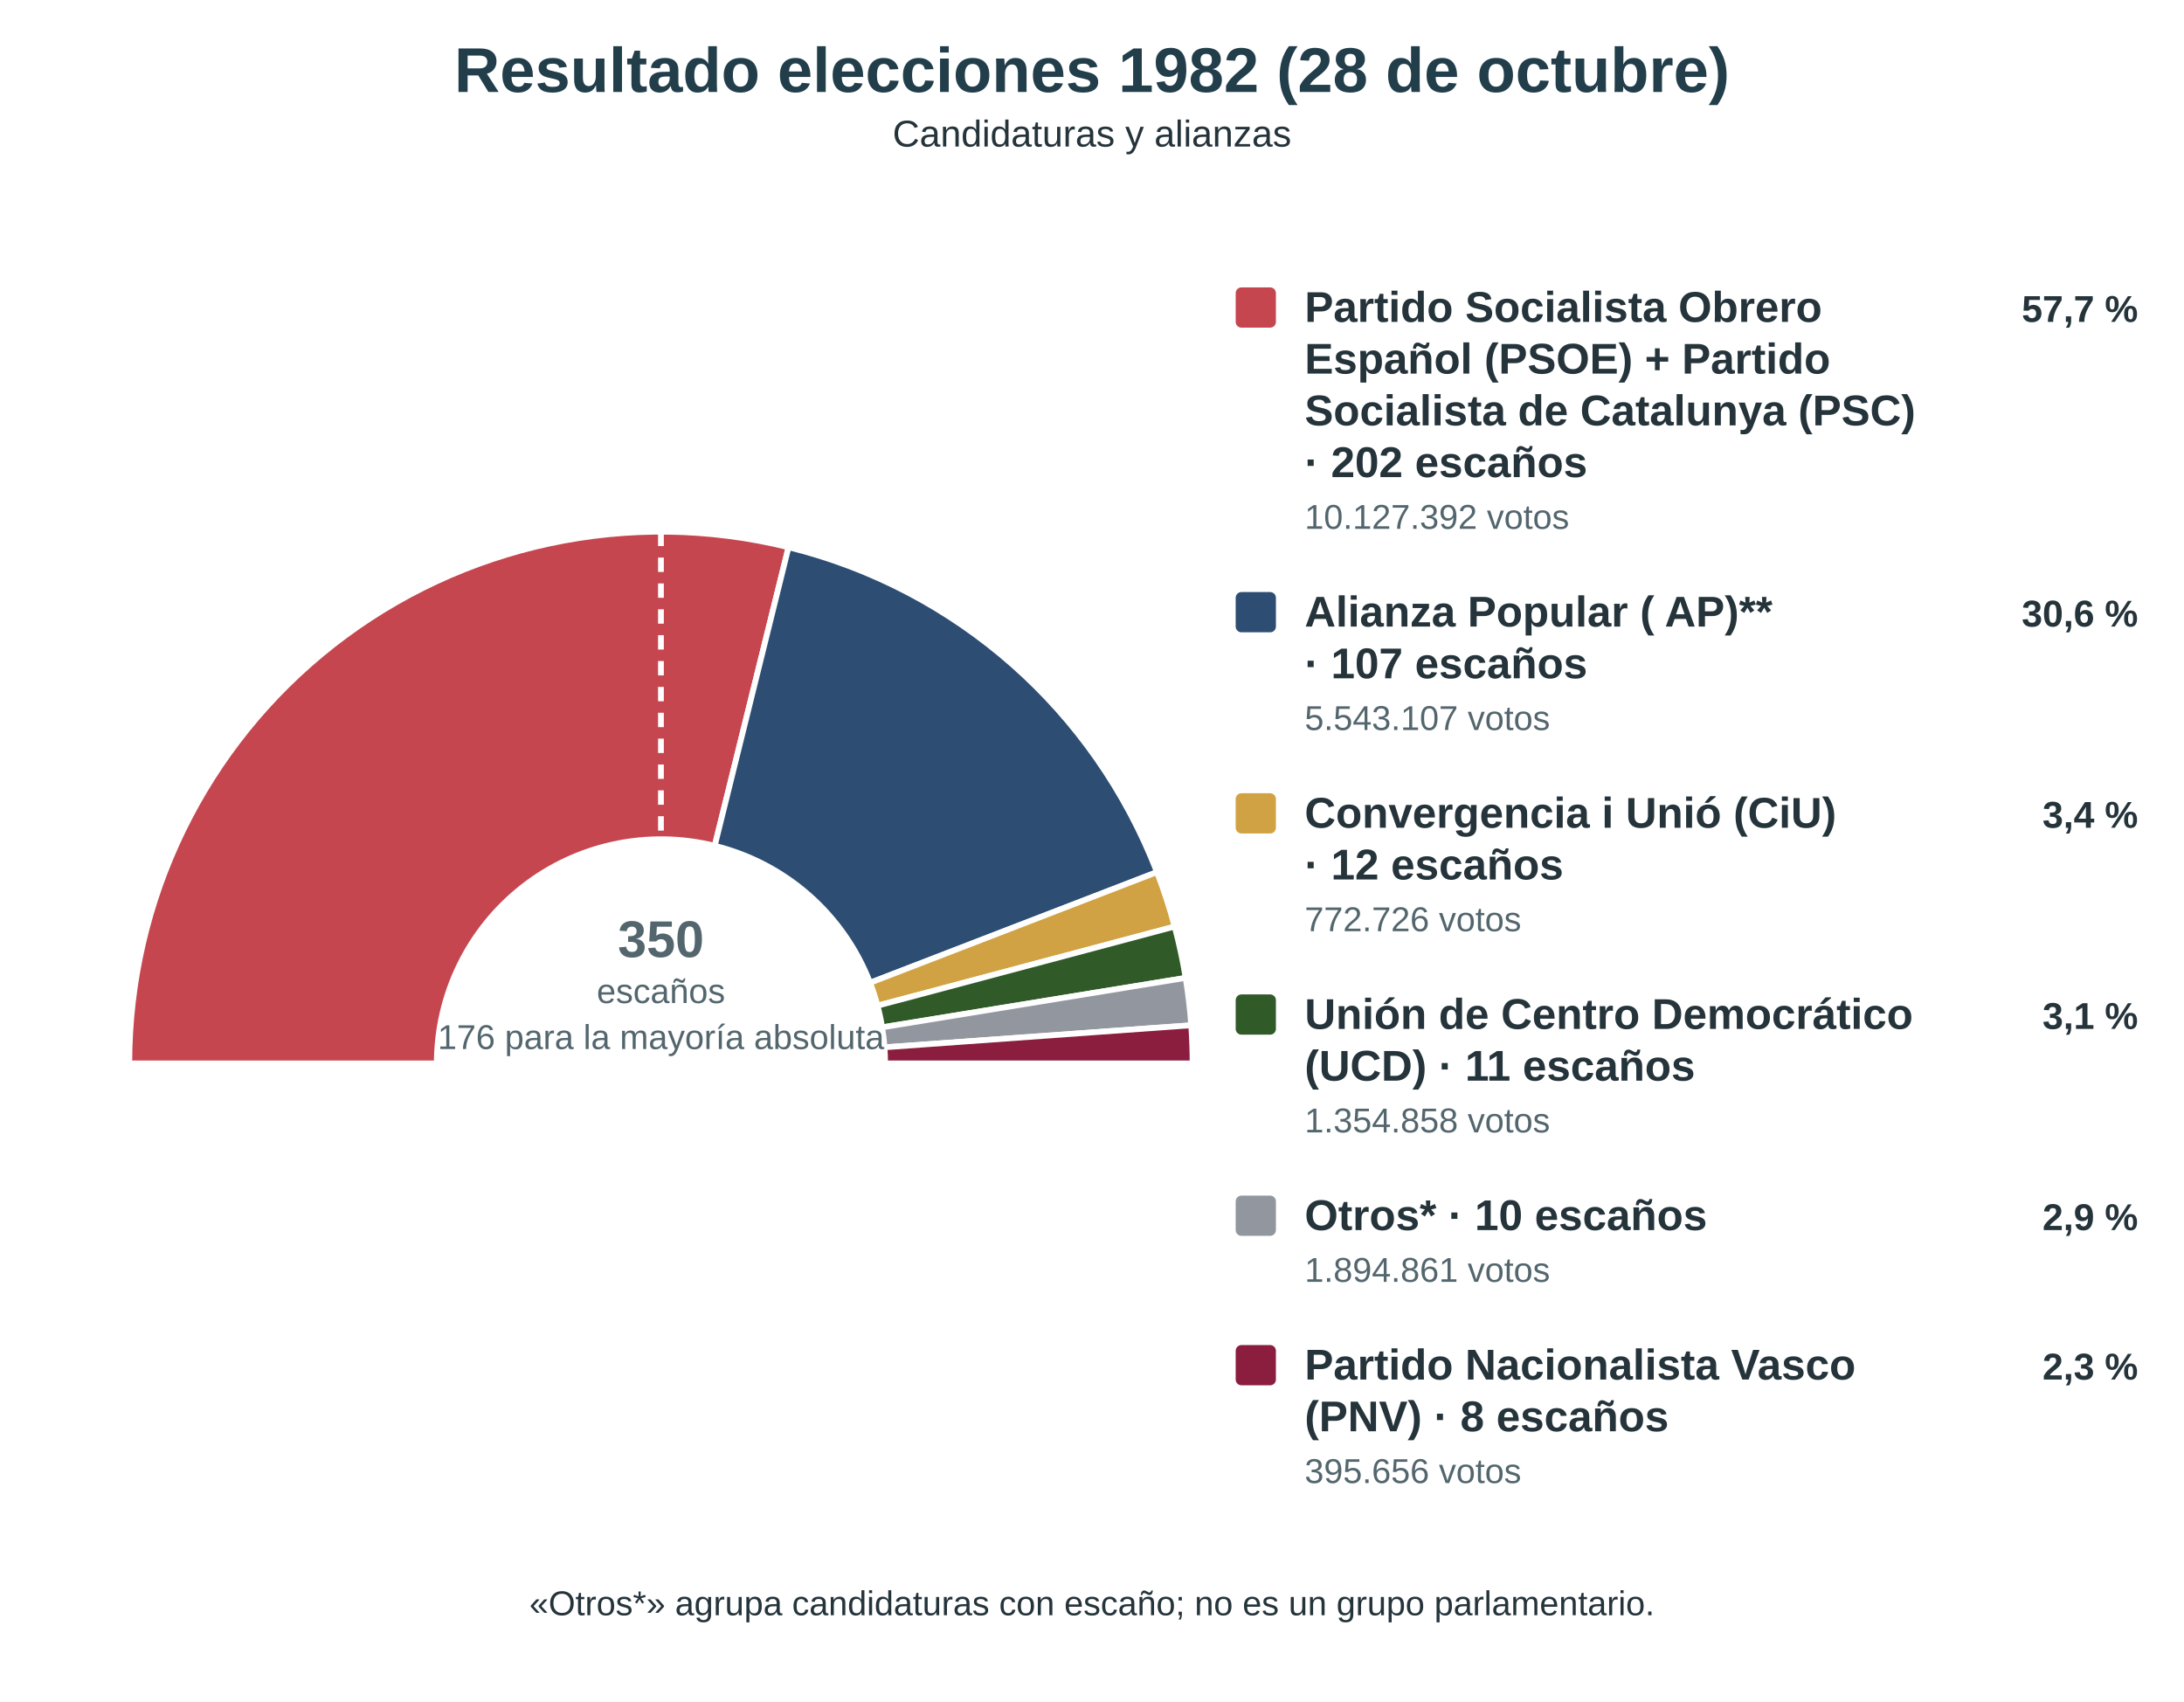
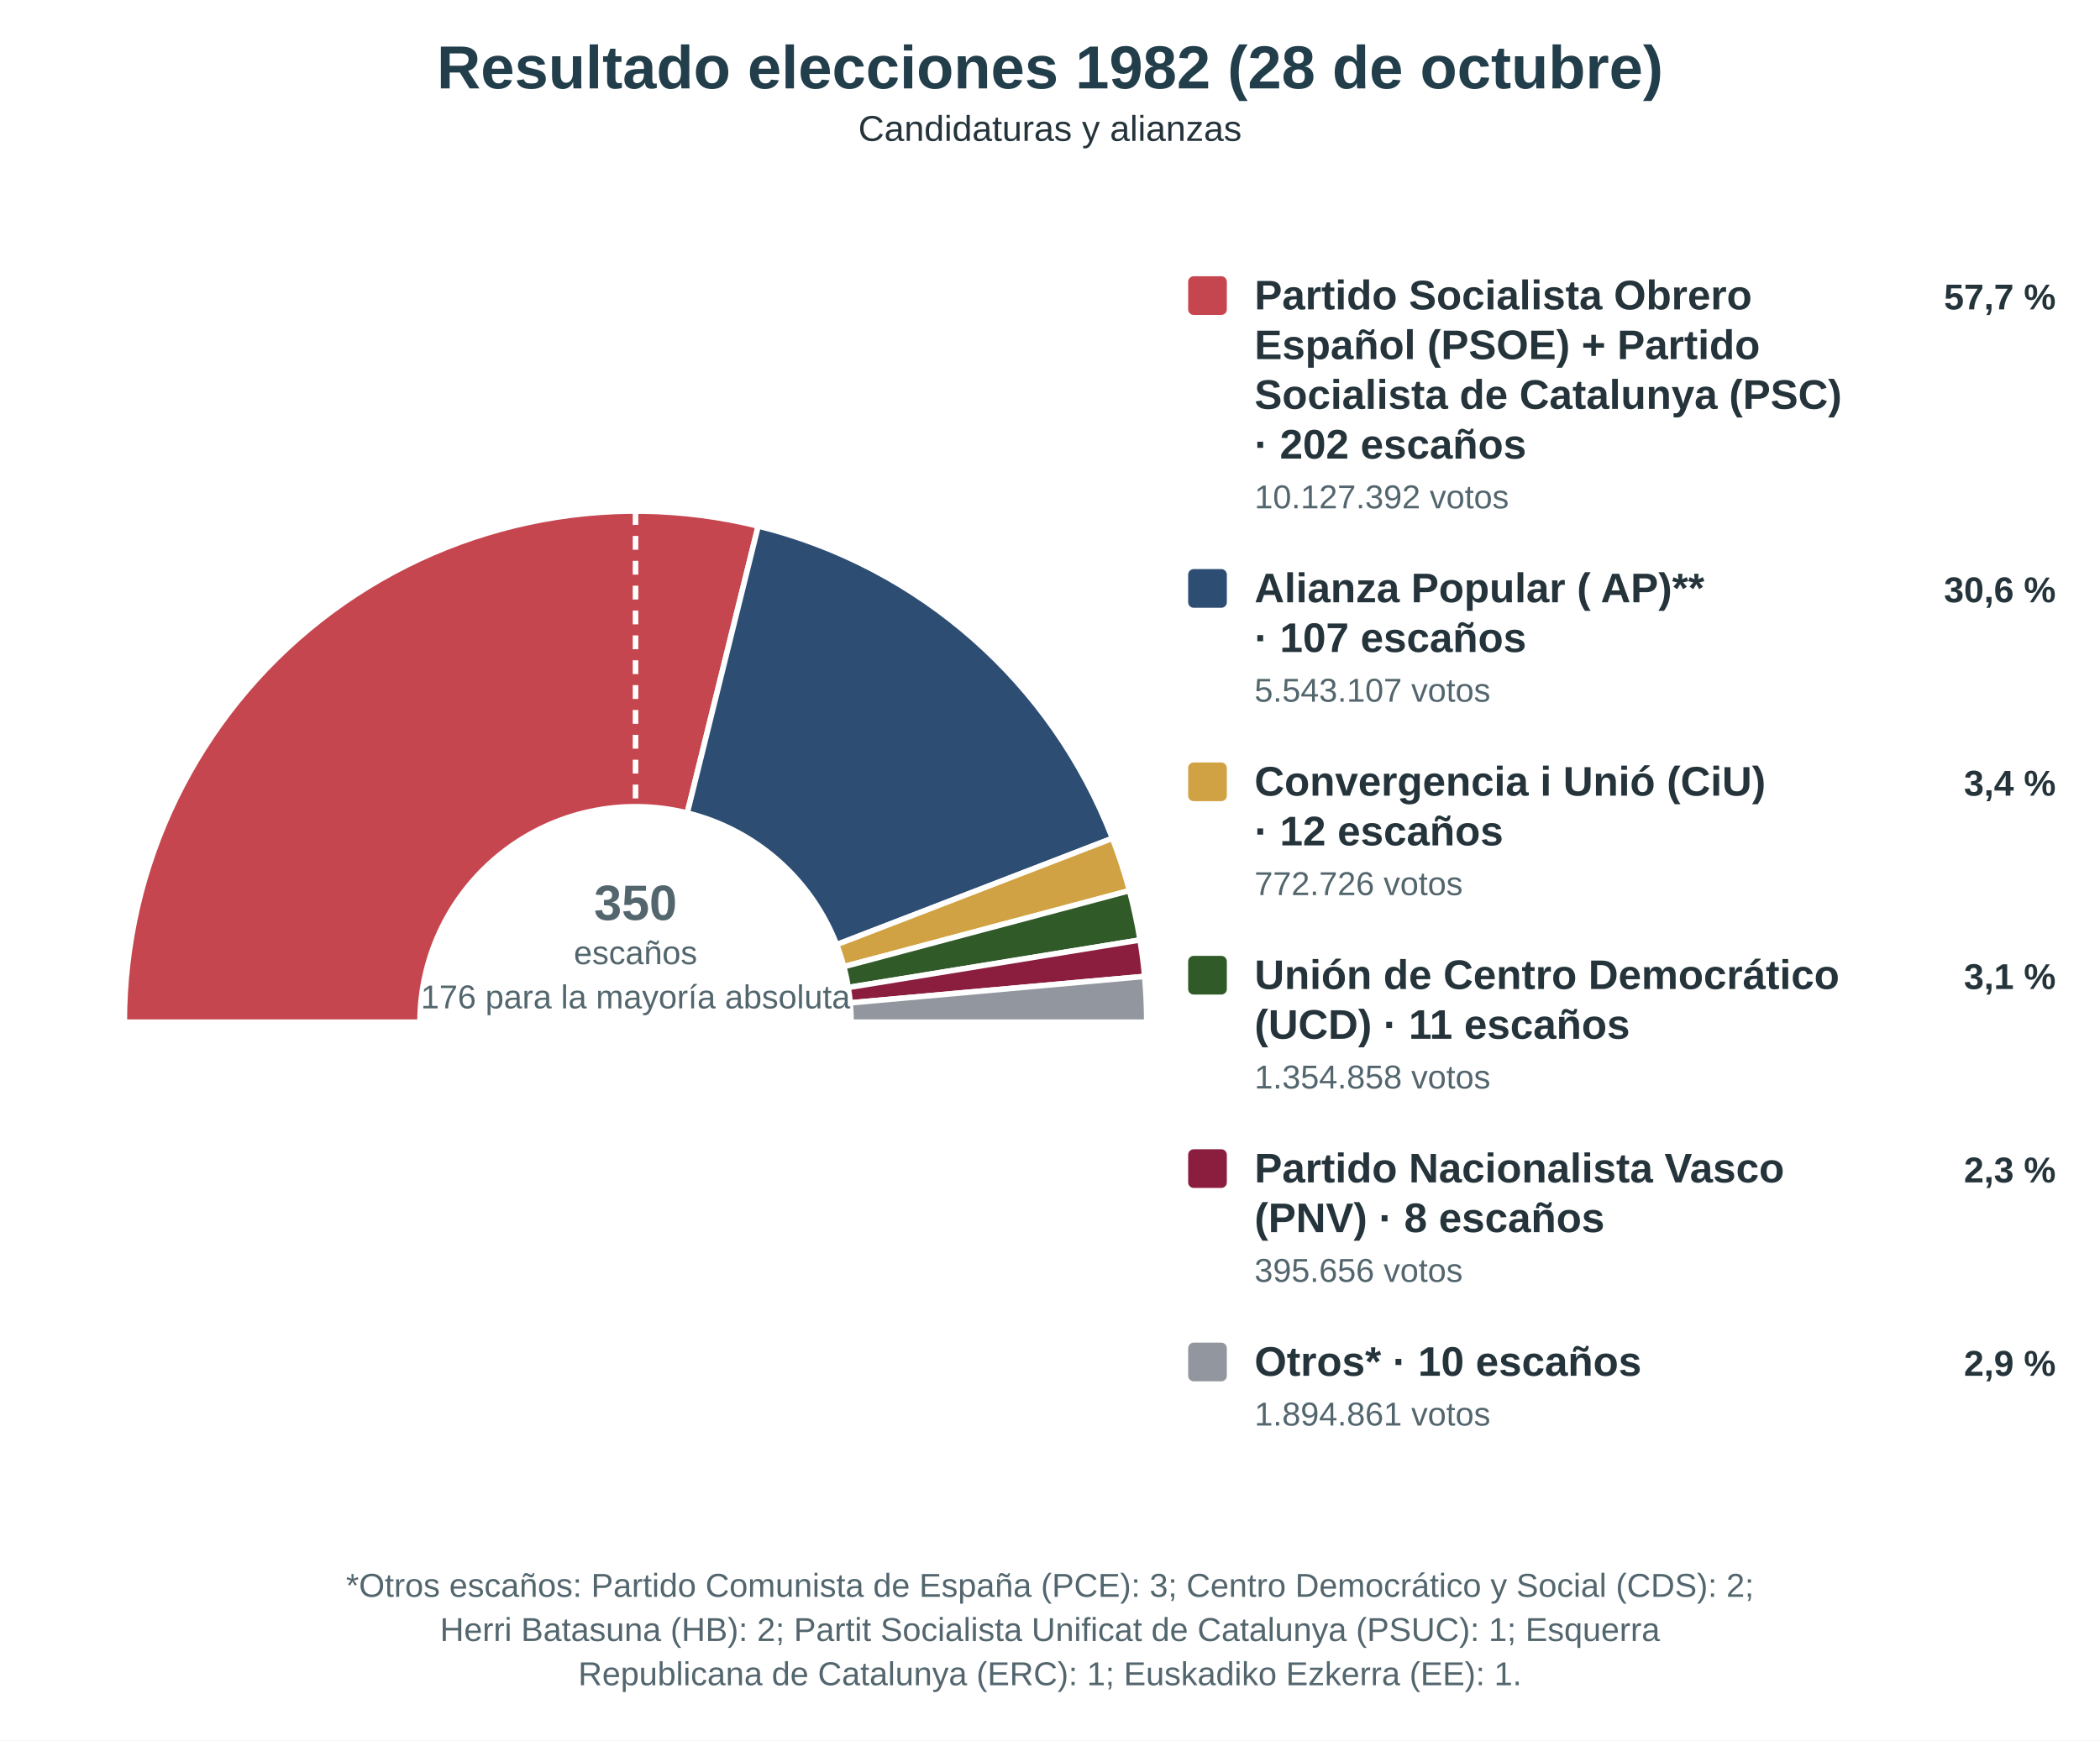
- <svg xmlns="http://www.w3.org/2000/svg" width="760" height="592" viewBox="0 0 760 592" role="img" aria-labelledby="title desc">
-   <style>text{font-family:"Arial Narrow",Arial,sans-serif;fill:#25343b}.title{font-size:22px;font-weight:700;fill:#223e4b}.subtitle{font-size:13px}.party{font-size:15px;font-weight:700}.share{font-size:13px;font-weight:600}.metric{font-size:12px;fill:#53666e}.center-seat{font-size:18px;font-weight:700;fill:#53666e}.center-note{font-size:12px;fill:#53666e}.footnote{font-size:12px}.sector{stroke:#fff;stroke-width:2}</style>
-   <rect width="760" height="592" fill="#fff" />
+ <svg xmlns="http://www.w3.org/2000/svg" width="760" height="630" viewBox="0 0 760 630" role="img" aria-labelledby="title desc">
+   <style>text{font-family:"Arial Narrow",Arial,sans-serif;fill:#25343b}.title{font-size:22px;font-weight:700;fill:#223e4b}.subtitle{font-size:13px}.party{font-size:15px;font-weight:700}.share{font-size:13px;font-weight:600}.metric{font-size:12px;fill:#53666e}.center-seat{font-size:18px;font-weight:700;fill:#53666e}.center-note{font-size:12px;fill:#53666e}.other-seats-note{font-size:12px;fill:#53666e}.sector{stroke:#fff;stroke-width:2}</style>
+   <rect width="760" height="630" fill="#fff" />
  <text class="title" x="380" y="32" text-anchor="middle">Resultado elecciones 1982 (28 de octubre)</text>
  <text class="subtitle" x="380" y="51" text-anchor="middle">Candidaturas y alianzas</text>
  <path class="sector" data-party="PSOE + PSC" data-seats="202" data-seat-percent="57.714" fill="#c6464f" d="M45.00,370.00 A185,185 0 0 1 274.40,190.41 L248.72,294.28 A78,78 0 0 0 152.00,370.00 Z" />
  <path class="sector" data-party="Alianza Popular ( AP)**" data-seats="107" data-seat-percent="30.571" fill="#2d4d73" d="M274.40,190.41 A185,185 0 0 1 402.61,303.44 L302.78,341.94 A78,78 0 0 0 248.72,294.28 Z" />
  <path class="sector" data-party="Convergencia i Unió (CiU)" data-seats="12" data-seat-percent="3.429" fill="#d1a243" d="M402.61,303.44 A185,185 0 0 1 408.77,322.39 L305.37,349.92 A78,78 0 0 0 302.78,341.94 Z" />
  <path class="sector" data-party="Unión de Centro Democrático (UCD)" data-seats="11" data-seat-percent="3.143" fill="#315a29" d="M408.77,322.39 A185,185 0 0 1 412.59,340.24 L306.98,357.45 A78,78 0 0 0 305.37,349.92 Z" />
-   <path class="sector" data-party="Otros*" data-seats="10" data-seat-percent="2.857" fill="#92979f" d="M412.59,340.24 A185,185 0 0 1 414.52,356.73 L307.80,364.40 A78,78 0 0 0 306.98,357.45 Z" />
-   <path class="sector" data-party="Partido Nacionalista Vasco (PNV)" data-seats="8" data-seat-percent="2.286" fill="#8b1e3f" d="M414.52,356.73 A185,185 0 0 1 415.00,370.00 L308.00,370.00 A78,78 0 0 0 307.80,364.40 Z" />
+   <path class="sector" data-party="Partido Nacionalista Vasco (PNV)" data-seats="8" data-seat-percent="2.286" fill="#8b1e3f" d="M412.59,340.24 A185,185 0 0 1 414.26,353.42 L307.69,363.01 A78,78 0 0 0 306.98,357.45 Z" />
+   <path class="sector" data-party="Otros*" data-seats="10" data-seat-percent="2.857" fill="#92979f" d="M414.26,353.42 A185,185 0 0 1 415.00,370.00 L308.00,370.00 A78,78 0 0 0 307.69,363.01 Z" />
  <line x1="230" y1="185" x2="230" y2="292" stroke="#fff" stroke-width="2" stroke-dasharray="5 4" />
  <circle cx="230" cy="370" r="77" fill="#fff" />
  <text class="center-seat" x="230" y="333" text-anchor="middle">350</text>
  <text class="center-note" x="230" y="349" text-anchor="middle">escaños</text>
  <text class="center-note" x="230" y="365" text-anchor="middle">176 para la mayoría absoluta</text>
  <rect x="430" y="100" width="14" height="14" rx="2" fill="#c6464f" />
  <text class="party" x="454" y="112">Partido Socialista Obrero</text>
  <text class="share" x="744" y="112" text-anchor="end">57,7 %</text>
  <text class="party" x="454" y="130">Español (PSOE) + Partido</text>
  <text class="party" x="454" y="148">Socialista de Catalunya (PSC)</text>
  <text class="party" x="454" y="166">· 202 escaños</text>
  <text class="metric" x="454" y="184">10.127.392 votos</text>
  <rect x="430" y="206" width="14" height="14" rx="2" fill="#2d4d73" />
  <text class="party" x="454" y="218">Alianza Popular ( AP)**</text>
  <text class="share" x="744" y="218" text-anchor="end">30,6 %</text>
  <text class="party" x="454" y="236">· 107 escaños</text>
  <text class="metric" x="454" y="254">5.543.107 votos</text>
  <rect x="430" y="276" width="14" height="14" rx="2" fill="#d1a243" />
  <text class="party" x="454" y="288">Convergencia i Unió (CiU)</text>
  <text class="share" x="744" y="288" text-anchor="end">3,4 %</text>
  <text class="party" x="454" y="306">· 12 escaños</text>
  <text class="metric" x="454" y="324">772.726 votos</text>
  <rect x="430" y="346" width="14" height="14" rx="2" fill="#315a29" />
  <text class="party" x="454" y="358">Unión de Centro Democrático</text>
  <text class="share" x="744" y="358" text-anchor="end">3,1 %</text>
  <text class="party" x="454" y="376">(UCD) · 11 escaños</text>
  <text class="metric" x="454" y="394">1.354.858 votos</text>
-   <rect x="430" y="416" width="14" height="14" rx="2" fill="#92979f" />
-   <text class="party" x="454" y="428">Otros* · 10 escaños</text>
-   <text class="share" x="744" y="428" text-anchor="end">2,9 %</text>
-   <text class="metric" x="454" y="446">1.894.861 votos</text>
-   <rect x="430" y="468" width="14" height="14" rx="2" fill="#8b1e3f" />
-   <text class="party" x="454" y="480">Partido Nacionalista Vasco</text>
-   <text class="share" x="744" y="480" text-anchor="end">2,3 %</text>
-   <text class="party" x="454" y="498">(PNV) · 8 escaños</text>
-   <text class="metric" x="454" y="516">395.656 votos</text>
-   <text class="footnote" x="380" y="562" text-anchor="middle">«Otros*» agrupa candidaturas con escaño; no es un grupo parlamentario.</text>
+   <rect x="430" y="416" width="14" height="14" rx="2" fill="#8b1e3f" />
+   <text class="party" x="454" y="428">Partido Nacionalista Vasco</text>
+   <text class="share" x="744" y="428" text-anchor="end">2,3 %</text>
+   <text class="party" x="454" y="446">(PNV) · 8 escaños</text>
+   <text class="metric" x="454" y="464">395.656 votos</text>
+   <rect x="430" y="486" width="14" height="14" rx="2" fill="#92979f" />
+   <text class="party" x="454" y="498">Otros* · 10 escaños</text>
+   <text class="share" x="744" y="498" text-anchor="end">2,9 %</text>
+   <text class="metric" x="454" y="516">1.894.861 votos</text>
+   <text class="other-seats-note" x="380" y="578" text-anchor="middle">*Otros escaños: Partido Comunista de España (PCE): 3; Centro Democrático y Social (CDS): 2;</text>
+   <text class="other-seats-note" x="380" y="594" text-anchor="middle">Herri Batasuna (HB): 2; Partit Socialista Unificat de Catalunya (PSUC): 1; Esquerra</text>
+   <text class="other-seats-note" x="380" y="610" text-anchor="middle">Republicana de Catalunya (ERC): 1; Euskadiko Ezkerra (EE): 1.</text>
</svg>
